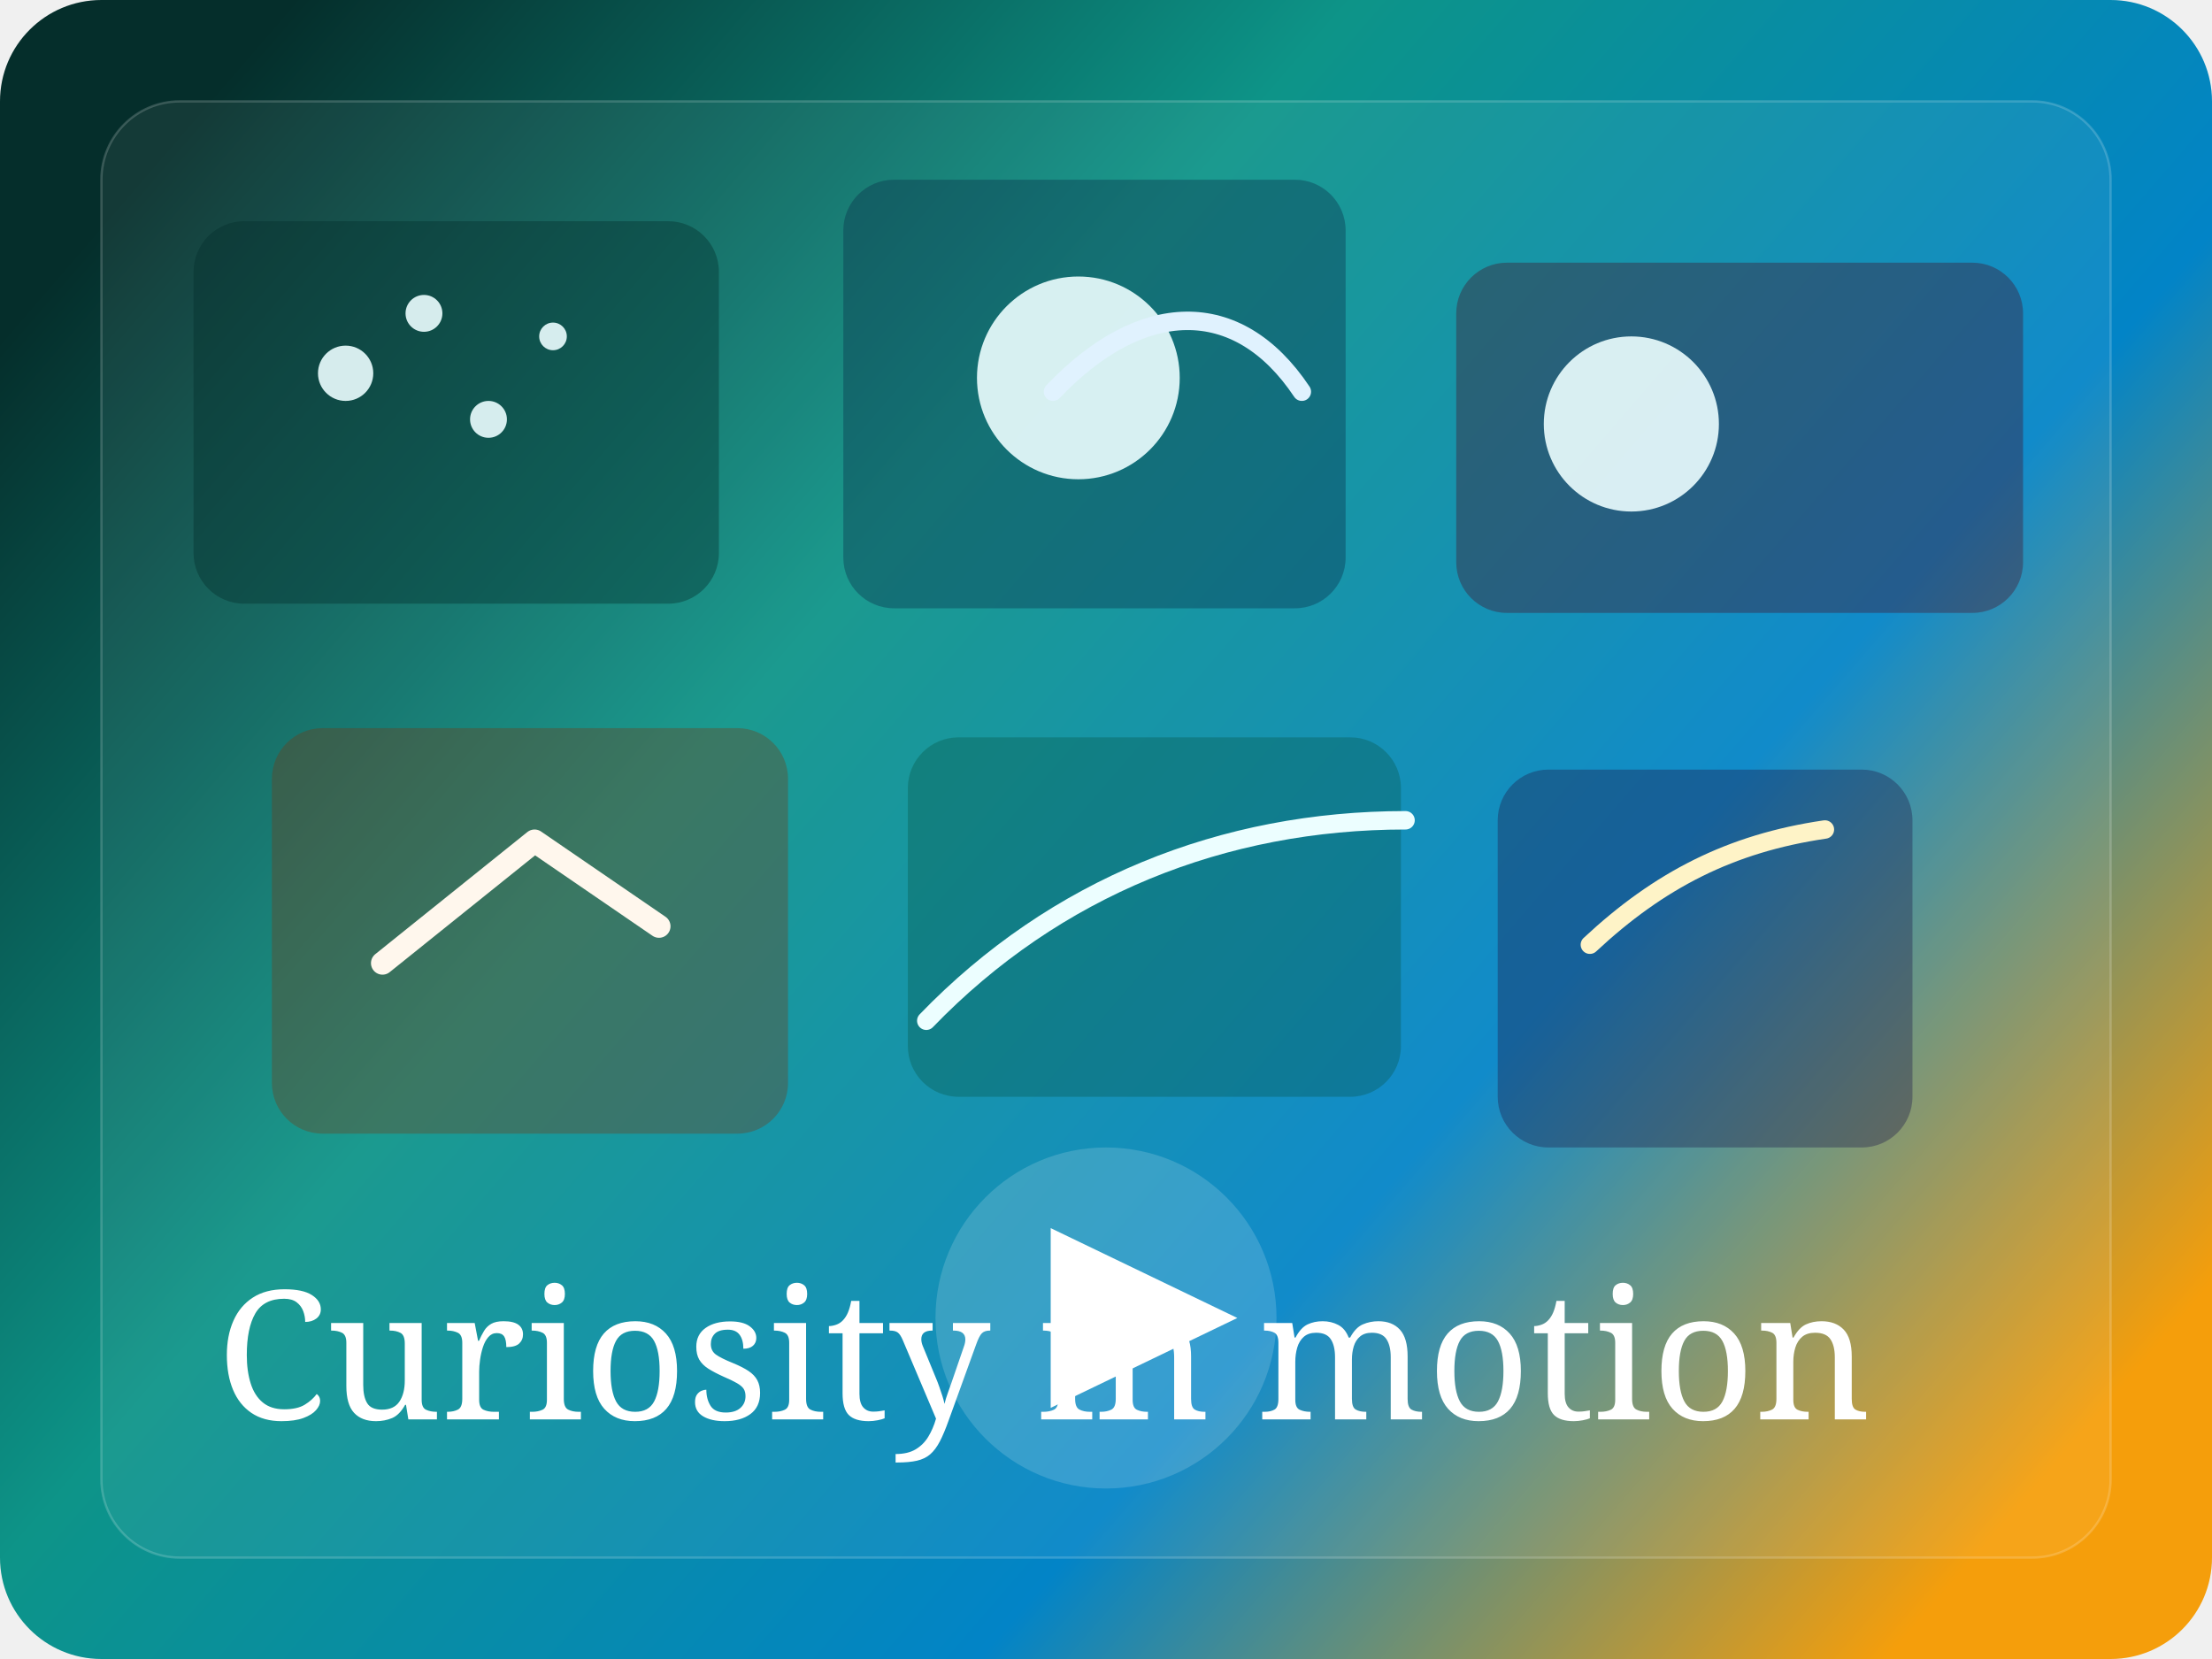
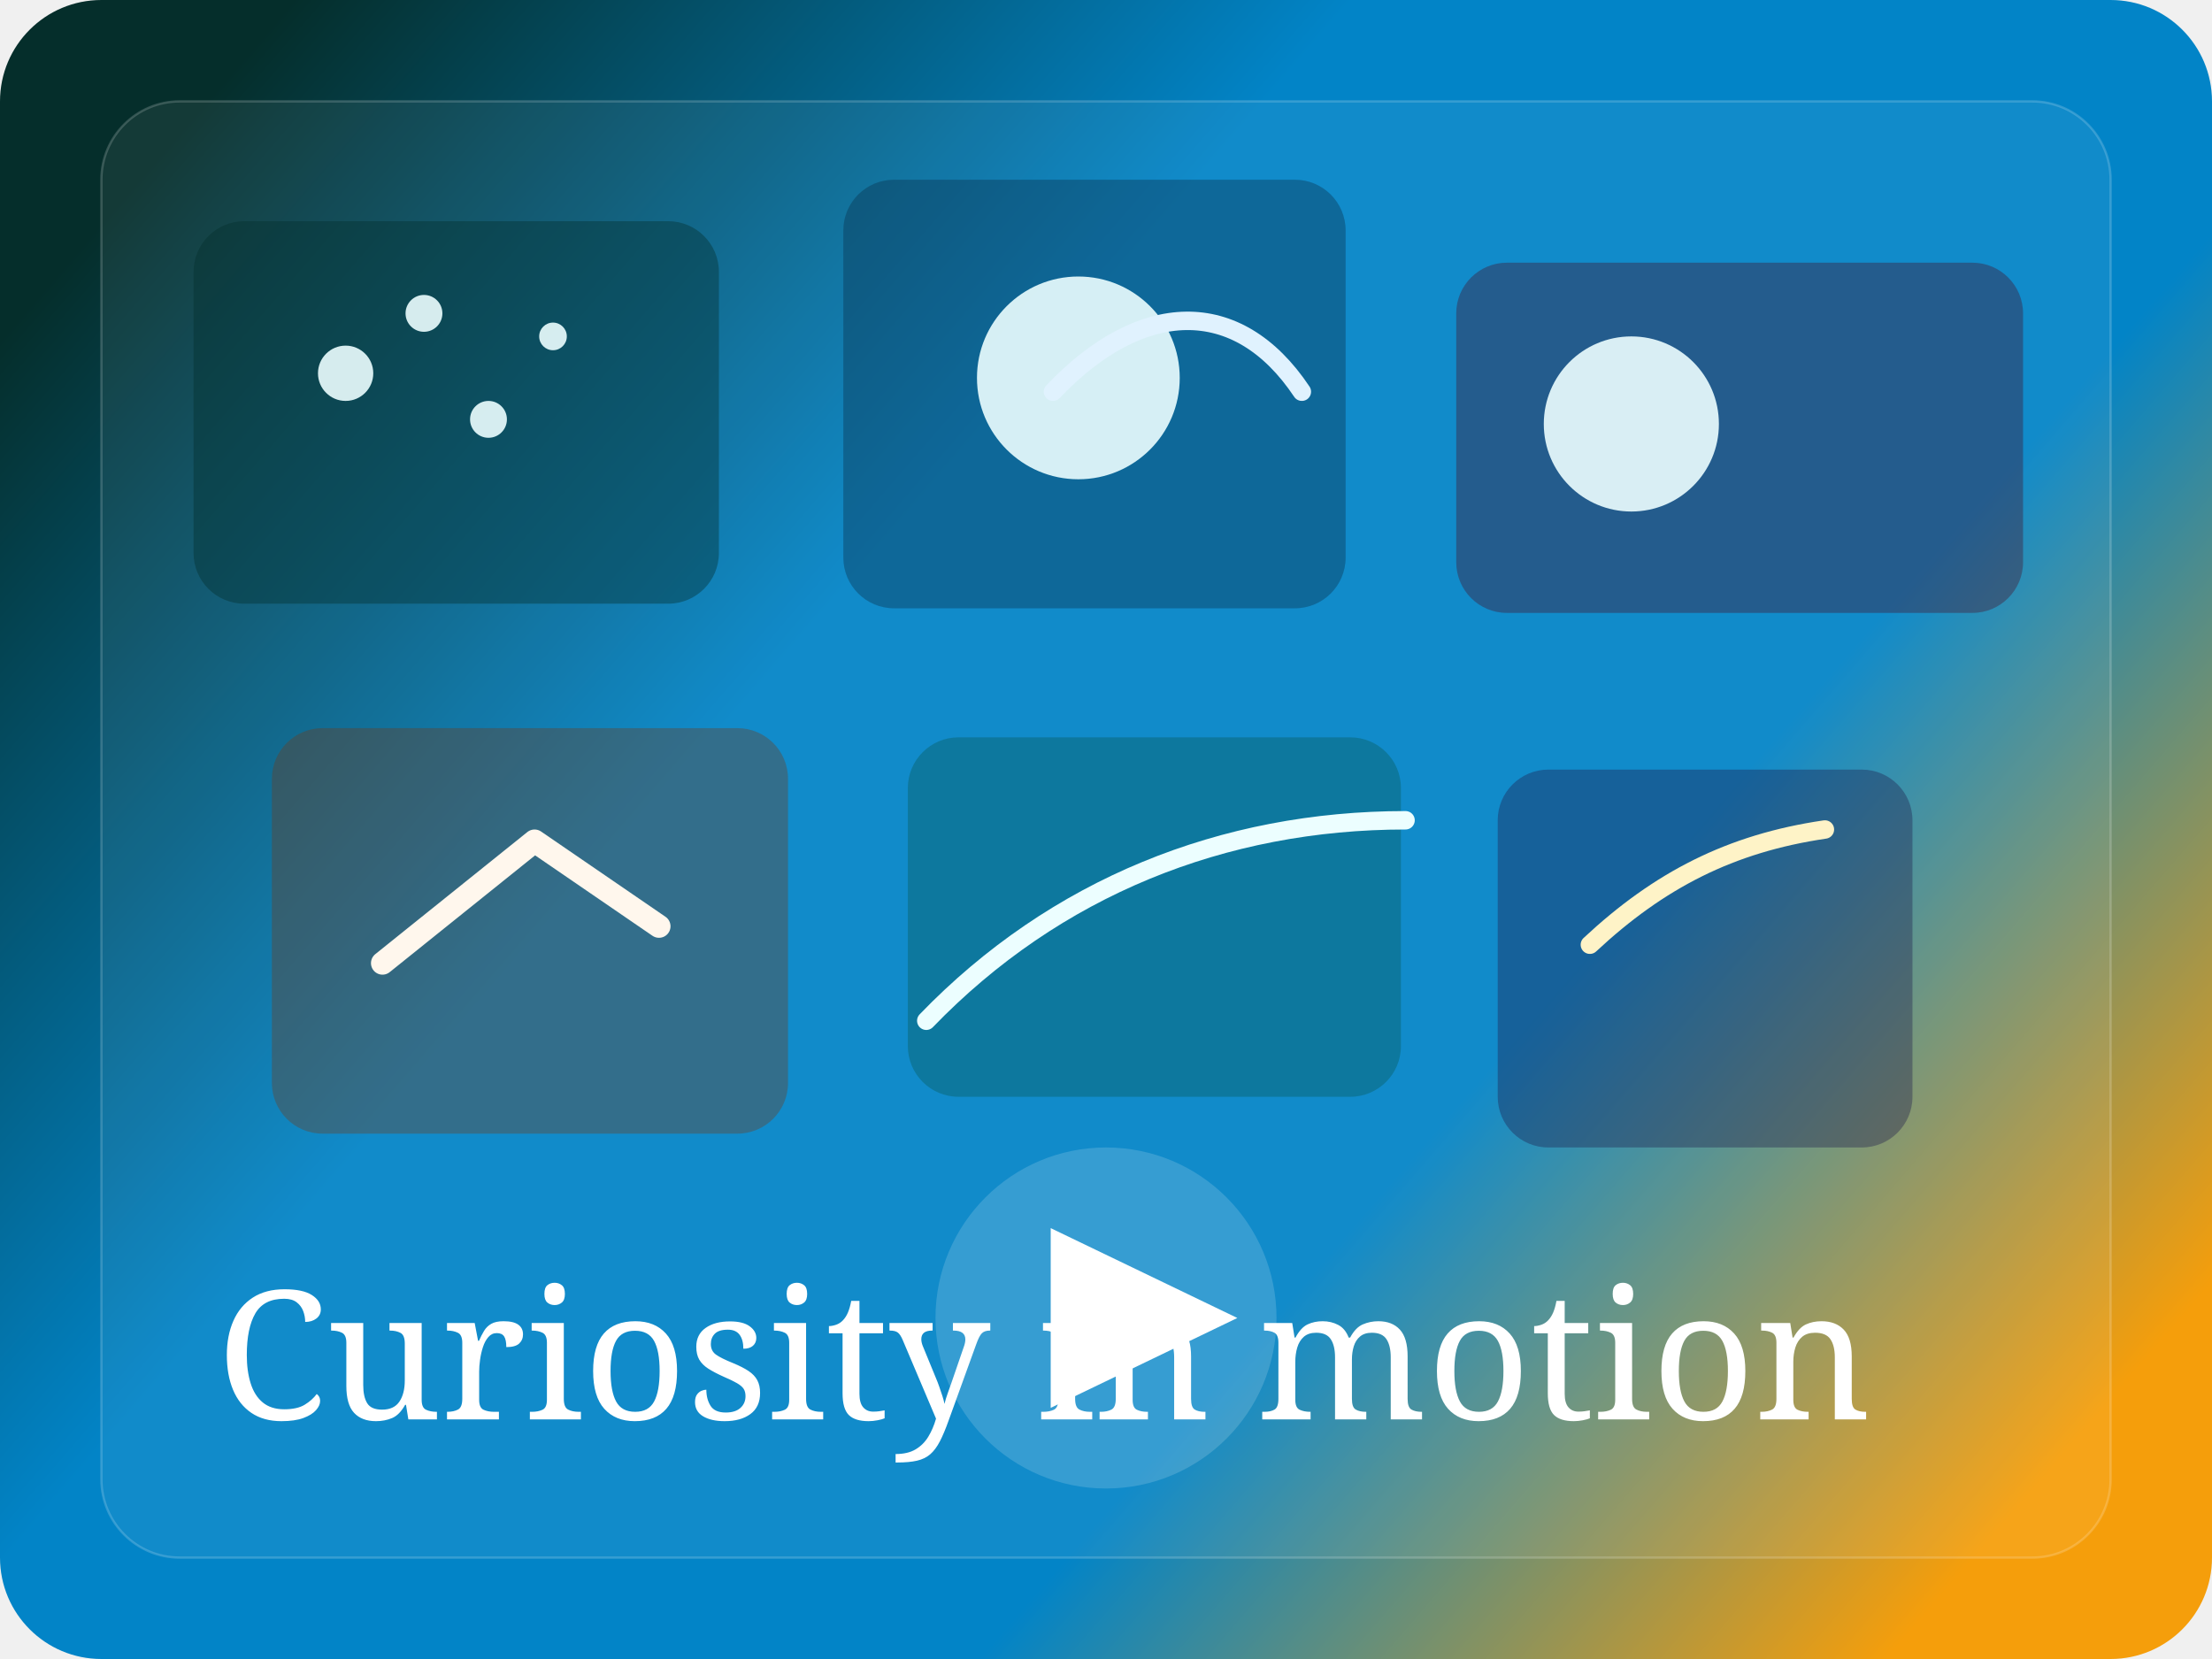
<svg xmlns="http://www.w3.org/2000/svg" width="960" height="720" viewBox="0 0 960 720" fill="none">
  <defs>
    <linearGradient id="reelBg" x1="98" y1="34" x2="850" y2="684" gradientUnits="userSpaceOnUse">
      <stop stop-color="#052E2B" />
-       <stop offset="0.35" stop-color="#0D9488" />
+       <stop offset="0.35" stop-color="#0284C7" />
      <stop offset="0.7" stop-color="#0284C7" />
      <stop offset="1" stop-color="#F59E0B" />
    </linearGradient>
  </defs>
  <rect width="960" height="720" rx="44" fill="url(#reelBg)" />
  <rect x="44" y="44" width="872" height="632" rx="34" fill="white" fill-opacity="0.06" stroke="white" stroke-opacity="0.18" />
  <g opacity="0.72">
    <rect x="84" y="96" width="228" height="166" rx="22" fill="#052E2B" fill-opacity="0.55" />
    <rect x="366" y="78" width="218" height="186" rx="22" fill="#082F49" fill-opacity="0.52" />
    <rect x="632" y="114" width="246" height="152" rx="22" fill="#4A041D" fill-opacity="0.48" />
    <rect x="118" y="316" width="224" height="176" rx="22" fill="#78350F" fill-opacity="0.46" />
    <rect x="394" y="320" width="214" height="156" rx="22" fill="#064E3B" fill-opacity="0.42" />
    <rect x="650" y="334" width="180" height="164" rx="22" fill="#1E1B4B" fill-opacity="0.52" />
  </g>
  <g fill="#ECFEFF" opacity="0.9">
    <circle cx="150" cy="162" r="12" />
    <circle cx="184" cy="136" r="8" />
    <circle cx="212" cy="182" r="8" />
    <circle cx="240" cy="146" r="6" />
    <circle cx="468" cy="164" r="44" />
    <circle cx="708" cy="184" r="38" />
  </g>
  <path d="M402 443C458 385 531 356 610 356" stroke="#ECFEFF" stroke-width="8" stroke-linecap="round" />
  <path d="M690 410C720 382 751 366 792 360" stroke="#FEF3C7" stroke-width="8" stroke-linecap="round" />
  <path d="M166 418L232 365L286 402" stroke="#FFF7ED" stroke-width="10" stroke-linecap="round" stroke-linejoin="round" />
  <path d="M457 170C495 130 537 128 565 170" stroke="#E0F2FE" stroke-width="8" stroke-linecap="round" />
  <g>
    <circle cx="480" cy="572" r="74" fill="white" fill-opacity="0.16" />
    <polygon points="456,533 537,572 456,611" fill="white" />
    <animateTransform attributeName="transform" attributeType="XML" type="scale" values="1;1.03;1" dur="4s" repeatCount="indefinite" />
  </g>
  <text x="94" y="616" fill="white" font-family="DM Serif Display, serif" font-size="78">Curiosity in motion</text>
</svg>
